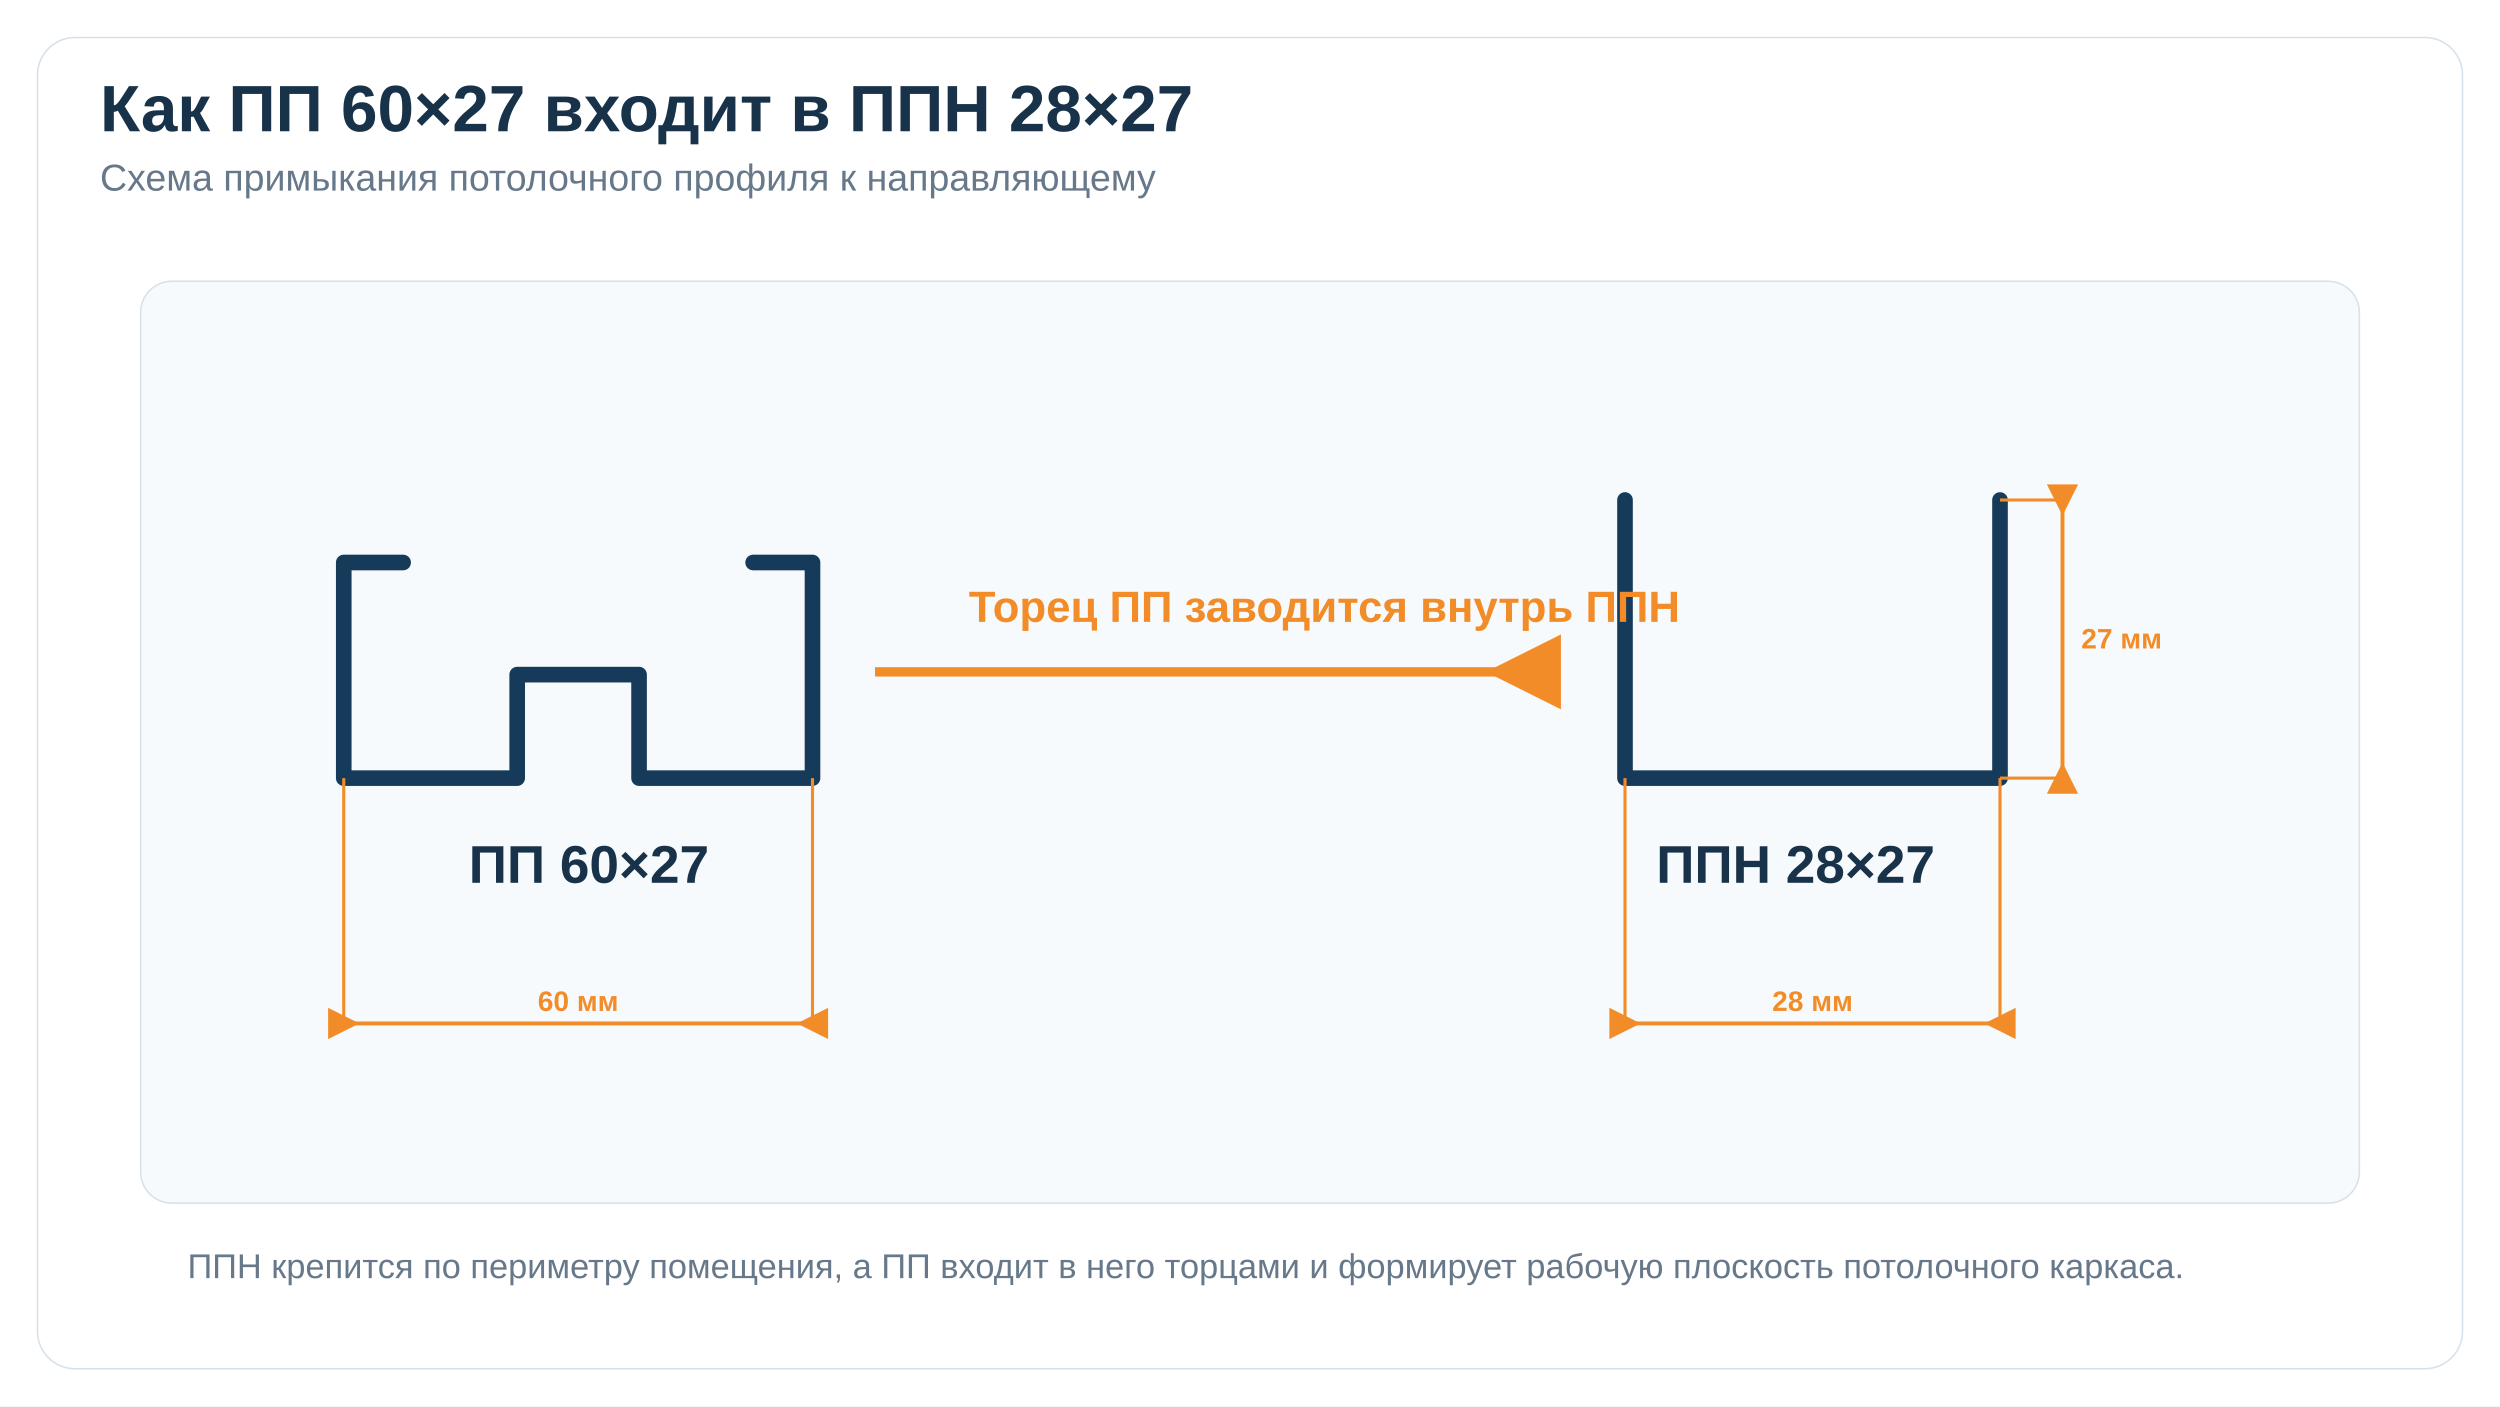
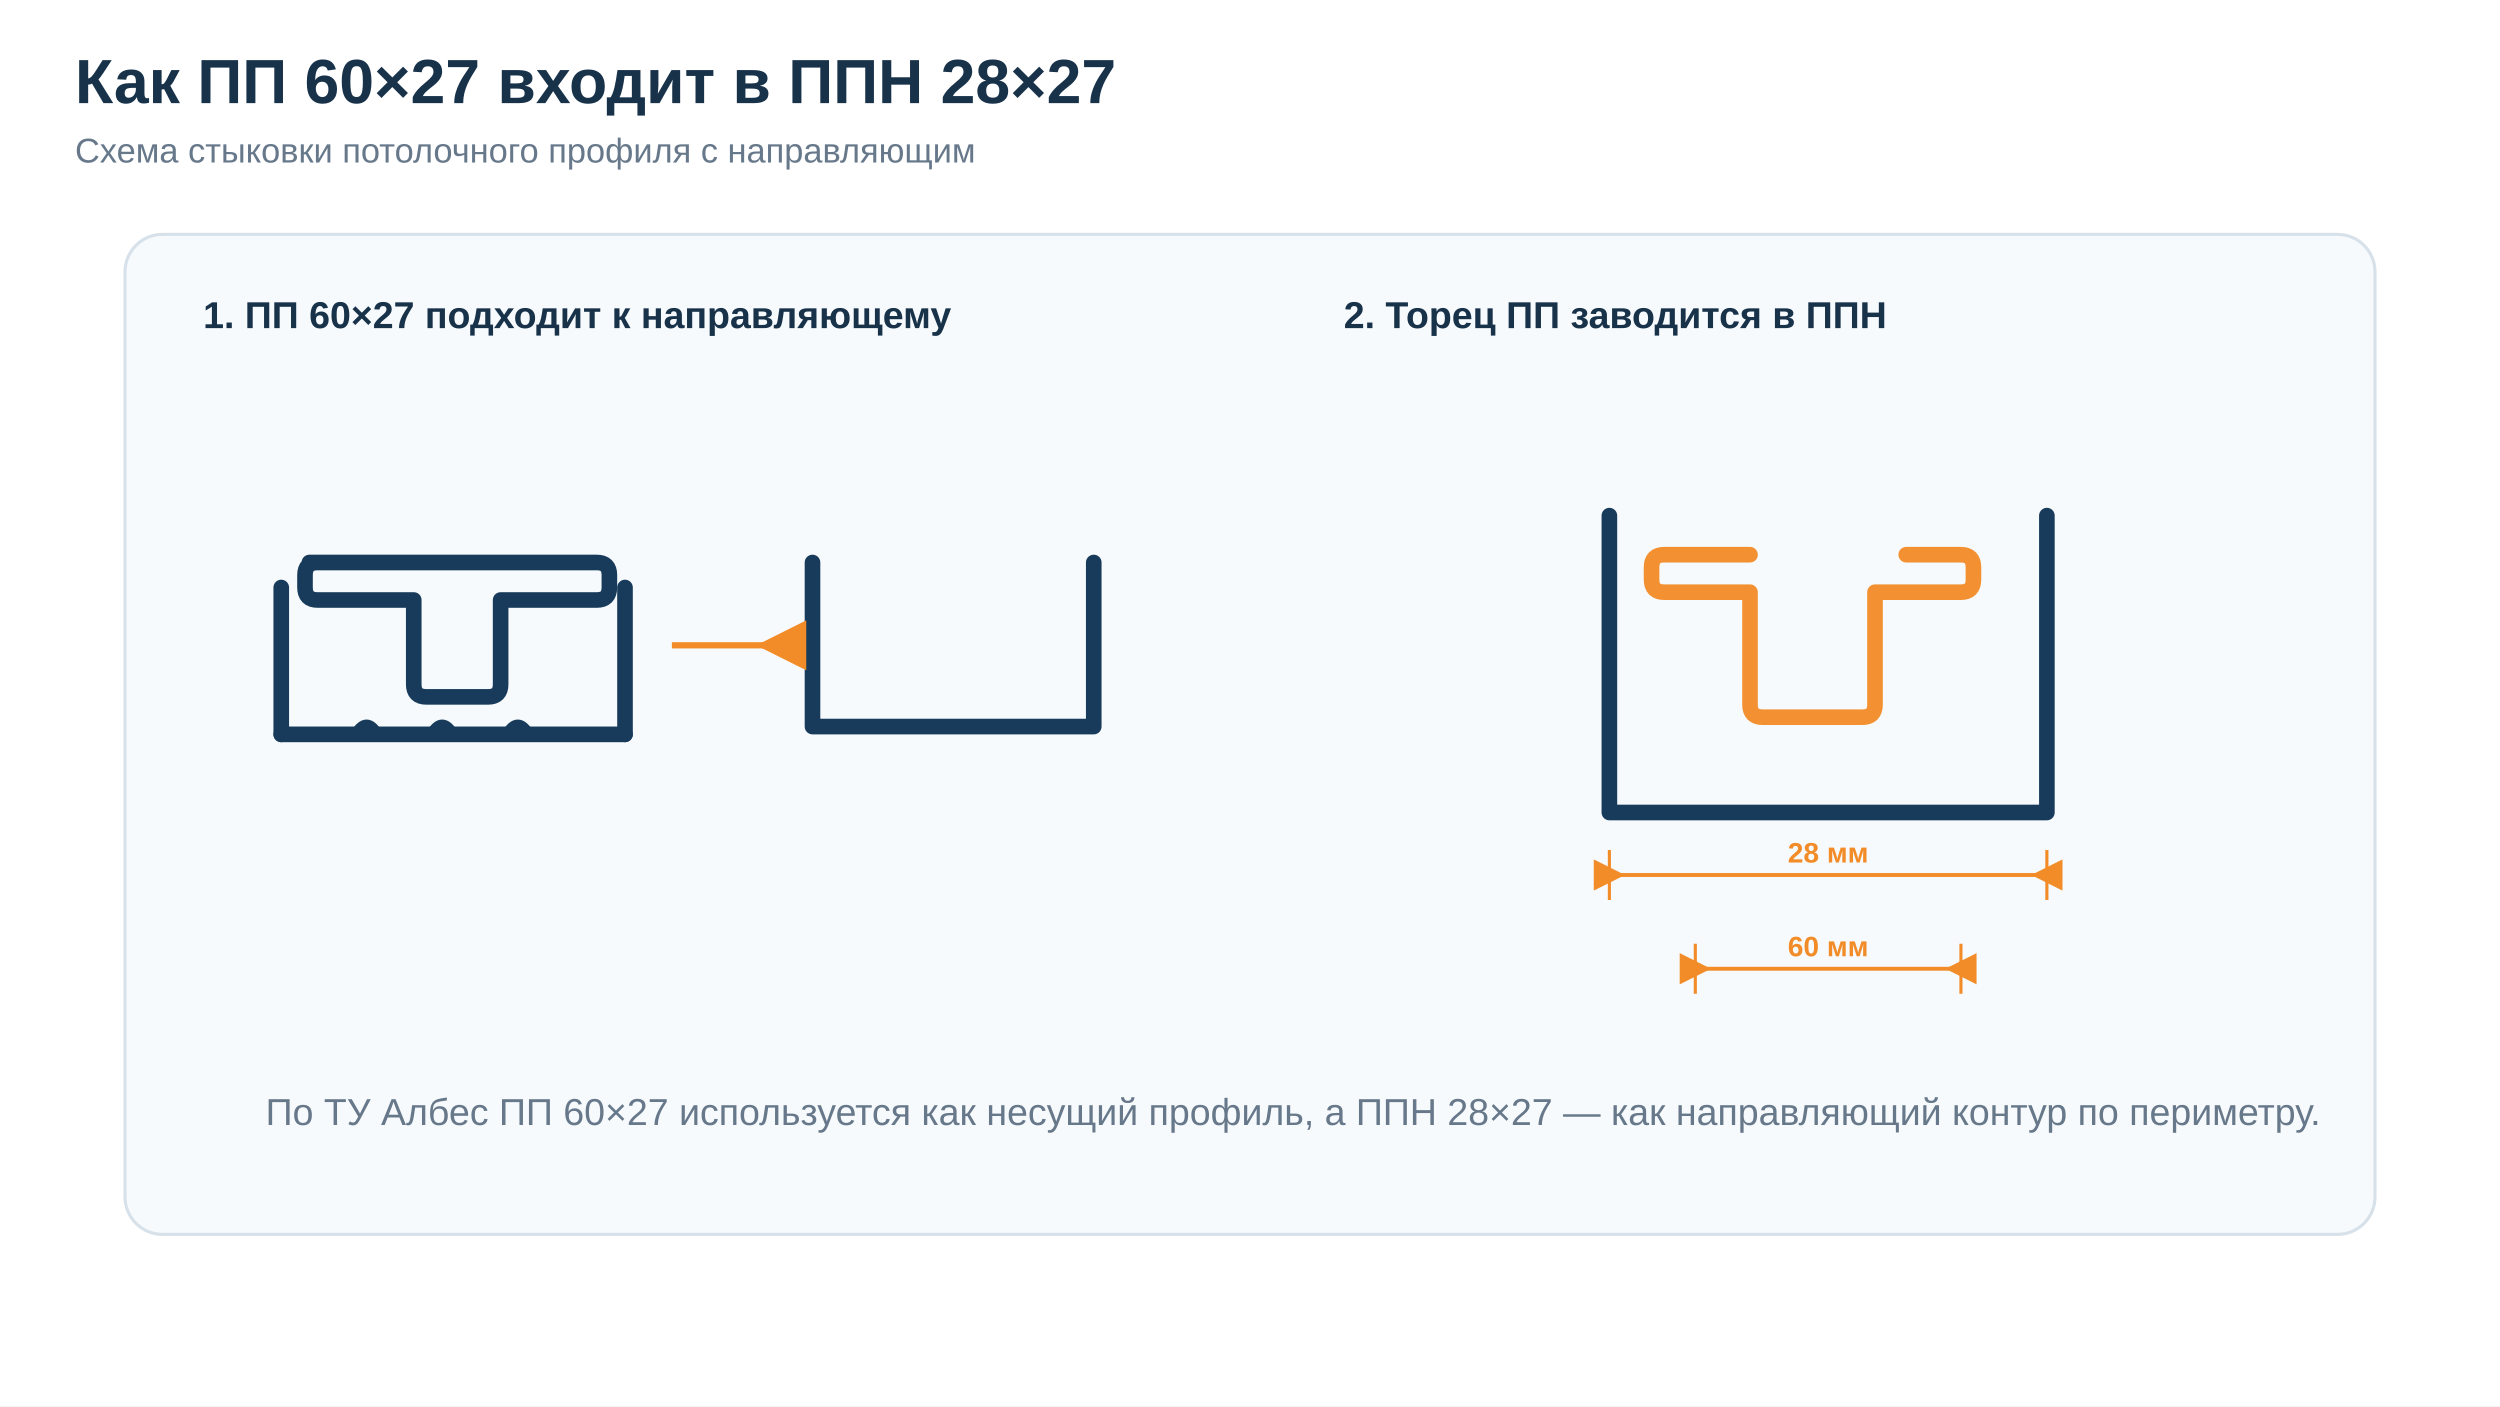
<svg xmlns="http://www.w3.org/2000/svg" width="1600" height="900" viewBox="0 0 1600 900">
  <rect width="1600" height="900" fill="#ffffff" />
  <defs>
    <marker id="arr" markerWidth="8" markerHeight="8" refX="4" refY="4" orient="auto">
      <path d="M0,4 L8,0 L8,8 Z" fill="#f28c28" />
    </marker>
    <marker id="arrS" markerWidth="8" markerHeight="8" refX="4" refY="4" orient="auto">
      <path d="M8,4 L0,0 L0,8 Z" fill="#f28c28" />
    </marker>
  </defs>
-   <rect x="24" y="24" width="1552" height="852" rx="24" fill="#ffffff" stroke="#d7e1ea" />
-   <text x="64" y="84" fill="#18324a" font-family="Arial" font-size="42" font-weight="700">Как ПП 60×27 входит в ППН 28×27</text>
-   <text x="64" y="122" fill="#66788a" font-family="Arial" font-size="24">Схема примыкания потолочного профиля к направляющему</text>
-   <rect x="90" y="180" width="1420" height="590" rx="20" fill="#f7fafc" stroke="#d7e1ea" />
-   <path d="M 220 360 H 258 M 482 360 H 520              M 220 360 V 498 H 331.0 V 431.76 H 409.0 V 498 H 520 V 360" fill="none" stroke="#163a59" stroke-width="10" stroke-linecap="round" stroke-linejoin="round" />
-   <path d="M 1040 320 V 498 H 1280 V 320" fill="none" stroke="#163a59" stroke-width="10" stroke-linecap="round" stroke-linejoin="round" />
-   <text x="300" y="565" fill="#18324a" font-size="34" font-family="Arial" font-weight="700">ПП 60×27</text>
-   <text x="1060" y="565" fill="#18324a" font-size="34" font-family="Arial" font-weight="700">ППН 28×27</text>
-   <line x1="560" y1="430" x2="975" y2="430" stroke="#f28c28" stroke-width="6" marker-end="url(#arr)" />
-   <text x="620" y="398" fill="#f28c28" font-size="28" font-family="Arial" font-weight="700">Торец ПП заводится внутрь ППН</text>
-   <line x1="220" y1="498" x2="220" y2="655" stroke="#f28c28" stroke-width="2" />
-   <line x1="520" y1="498" x2="520" y2="655" stroke="#f28c28" stroke-width="2" />
-   <line x1="220" y1="655" x2="520" y2="655" stroke="#f28c28" stroke-width="2.5" marker-start="url(#arrS)" marker-end="url(#arr)" />
-   <text x="370.0" y="647" text-anchor="middle" fill="#f28c28" font-family="Arial" font-size="18" font-weight="700">60 мм</text>
-   <line x1="1040" y1="498" x2="1040" y2="655" stroke="#f28c28" stroke-width="2" />
-   <line x1="1280" y1="498" x2="1280" y2="655" stroke="#f28c28" stroke-width="2" />
-   <line x1="1040" y1="655" x2="1280" y2="655" stroke="#f28c28" stroke-width="2.5" marker-start="url(#arrS)" marker-end="url(#arr)" />
-   <text x="1160.0" y="647" text-anchor="middle" fill="#f28c28" font-family="Arial" font-size="18" font-weight="700">28 мм</text>
-   <line x1="1280" y1="320" x2="1320" y2="320" stroke="#f28c28" stroke-width="2" />
-   <line x1="1280" y1="498" x2="1320" y2="498" stroke="#f28c28" stroke-width="2" />
-   <line x1="1320" y1="320" x2="1320" y2="498" stroke="#f28c28" stroke-width="2.5" marker-start="url(#arrS)" marker-end="url(#arr)" />
-   <text x="1332" y="415.0" fill="#f28c28" font-family="Arial" font-size="18" font-weight="700">27 мм</text>
-   <text x="120" y="818" fill="#66788a" font-size="22" font-family="Arial">ППН крепится по периметру помещения, а ПП входит в него торцами и формирует рабочую плоскость потолочного каркаса.</text>
+   <text x="48" y="66" fill="#18324a" font-family="Arial" font-size="40" font-weight="700" text-anchor="start">Как ПП 60×27 входит в ППН 28×27</text>
+   <text x="48" y="104" fill="#66788a" font-family="Arial" font-size="22" font-weight="400" text-anchor="start">Схема стыковки потолочного профиля с направляющим</text>
+   <rect x="80" y="150" width="1440" height="640" rx="24" fill="#f7fafc" stroke="#d7e1ea" stroke-width="2" />
+   <text x="130" y="210" fill="#18324a" font-family="Arial" font-size="24" font-weight="700" text-anchor="start">1. ПП 60×27 подходит к направляющему</text>
+   <path d="M 198 360 H 382 q 8 0 8 8 v 8 q 0 8 -8 8 h -61.6 v 54 q 0 8 -8 8 h -39.6 q -8 0 -8 -8 v -54 h -61.6 q -8 0 -8 -8 v -8 q 0 -8 8 -8" fill="none" stroke="#183b5b" stroke-width="10" stroke-linejoin="round" stroke-linecap="round" />
+   <line x1="180" y1="376" x2="180" y2="470" stroke="#183b5b" stroke-width="10" stroke-linecap="round" />
+   <line x1="400" y1="376" x2="400" y2="470" stroke="#183b5b" stroke-width="10" stroke-linecap="round" />
+   <line x1="180" y1="470" x2="400" y2="470" stroke="#183b5b" stroke-width="10" stroke-linecap="round" />
+   <path d="M 227.6 470 q 7 -12 14 0" fill="none" stroke="#183b5b" stroke-width="7" stroke-linecap="round" />
+   <path d="M 276.0 470 q 7 -12 14 0" fill="none" stroke="#183b5b" stroke-width="7" stroke-linecap="round" />
+   <path d="M 324.4 470 q 7 -12 14 0" fill="none" stroke="#183b5b" stroke-width="7" stroke-linecap="round" />
+   <path d="M 520 360 V 465 H 700 V 360" fill="none" stroke="#183b5b" stroke-width="10" stroke-linejoin="round" stroke-linecap="round" />
+   <line x1="430" y1="413" x2="500" y2="413" stroke="#f28c28" stroke-width="4" marker-end="url(#arr)" />
+   <text x="860" y="210" fill="#18324a" font-family="Arial" font-size="24" font-weight="700" text-anchor="start">2. Торец ПП заводится в ППН</text>
+   <path d="M 1030 330 V 520 H 1310 V 330" fill="none" stroke="#183b5b" stroke-width="10" stroke-linecap="round" stroke-linejoin="round" />
+   <path d="M 1085 355 H 1120 M 1220 355 H 1255 q 8 0 8 8 v 8 q 0 8 -8 8 h -55 v 72 q 0 8 -8 8 h -64 q -8 0 -8 -8 v -72 h -55 q -8 0 -8 -8 v -8 q 0 -8 8 -8 h 35" fill="none" stroke="#f28c28" stroke-width="10" stroke-linejoin="round" stroke-linecap="round" opacity="0.95" />
+   <line x1="1030" y1="544" x2="1030" y2="576" stroke="#f28c28" stroke-width="2" />
+   <line x1="1310" y1="544" x2="1310" y2="576" stroke="#f28c28" stroke-width="2" />
+   <line x1="1030" y1="560" x2="1310" y2="560" stroke="#f28c28" stroke-width="2.5" marker-start="url(#arrS)" marker-end="url(#arr)" />
+   <text x="1170.0" y="552" fill="#f28c28" font-family="Arial" font-size="18" font-weight="700" text-anchor="middle">28 мм</text>
+   <line x1="1085" y1="604" x2="1085" y2="636" stroke="#f28c28" stroke-width="2" />
+   <line x1="1255" y1="604" x2="1255" y2="636" stroke="#f28c28" stroke-width="2" />
+   <line x1="1085" y1="620" x2="1255" y2="620" stroke="#f28c28" stroke-width="2.5" marker-start="url(#arrS)" marker-end="url(#arr)" />
+   <text x="1170.0" y="612" fill="#f28c28" font-family="Arial" font-size="18" font-weight="700" text-anchor="middle">60 мм</text>
+   <text x="170" y="720" fill="#66788a" font-family="Arial" font-size="24" font-weight="400" text-anchor="start">По ТУ Албес ПП 60×27 используется как несущий профиль, а ППН 28×27 — как направляющий контур по периметру.</text>
</svg>
